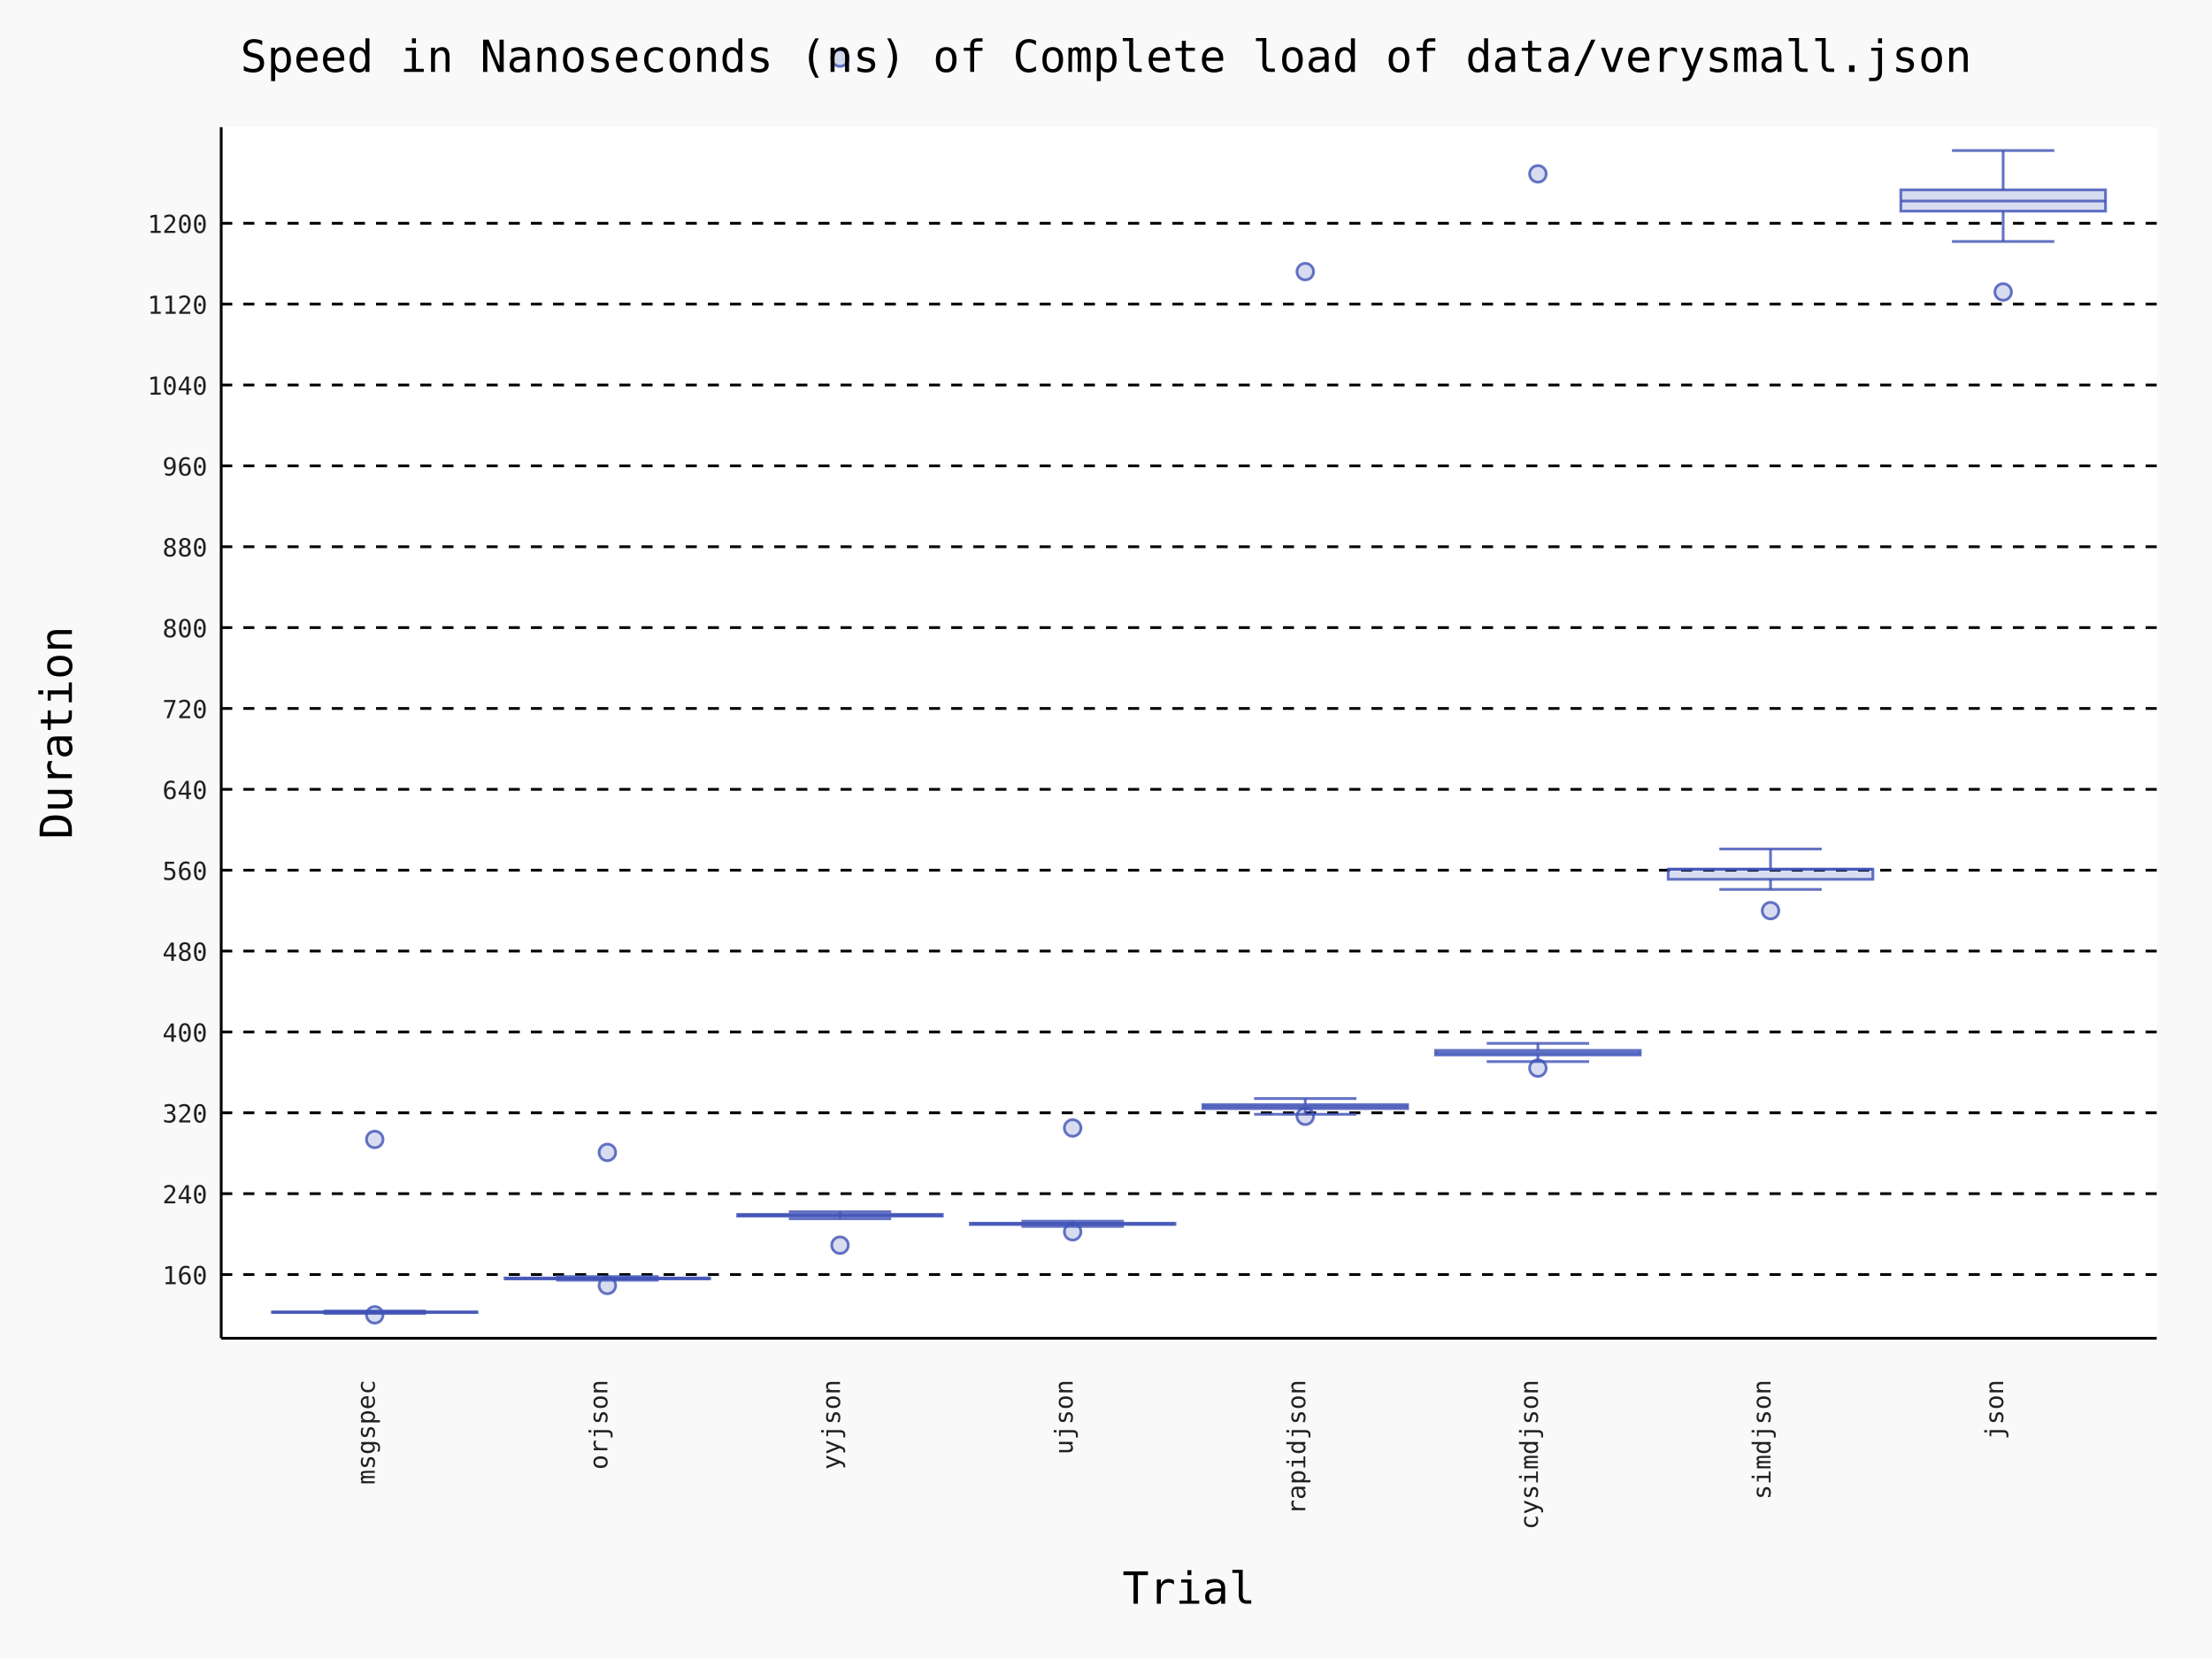
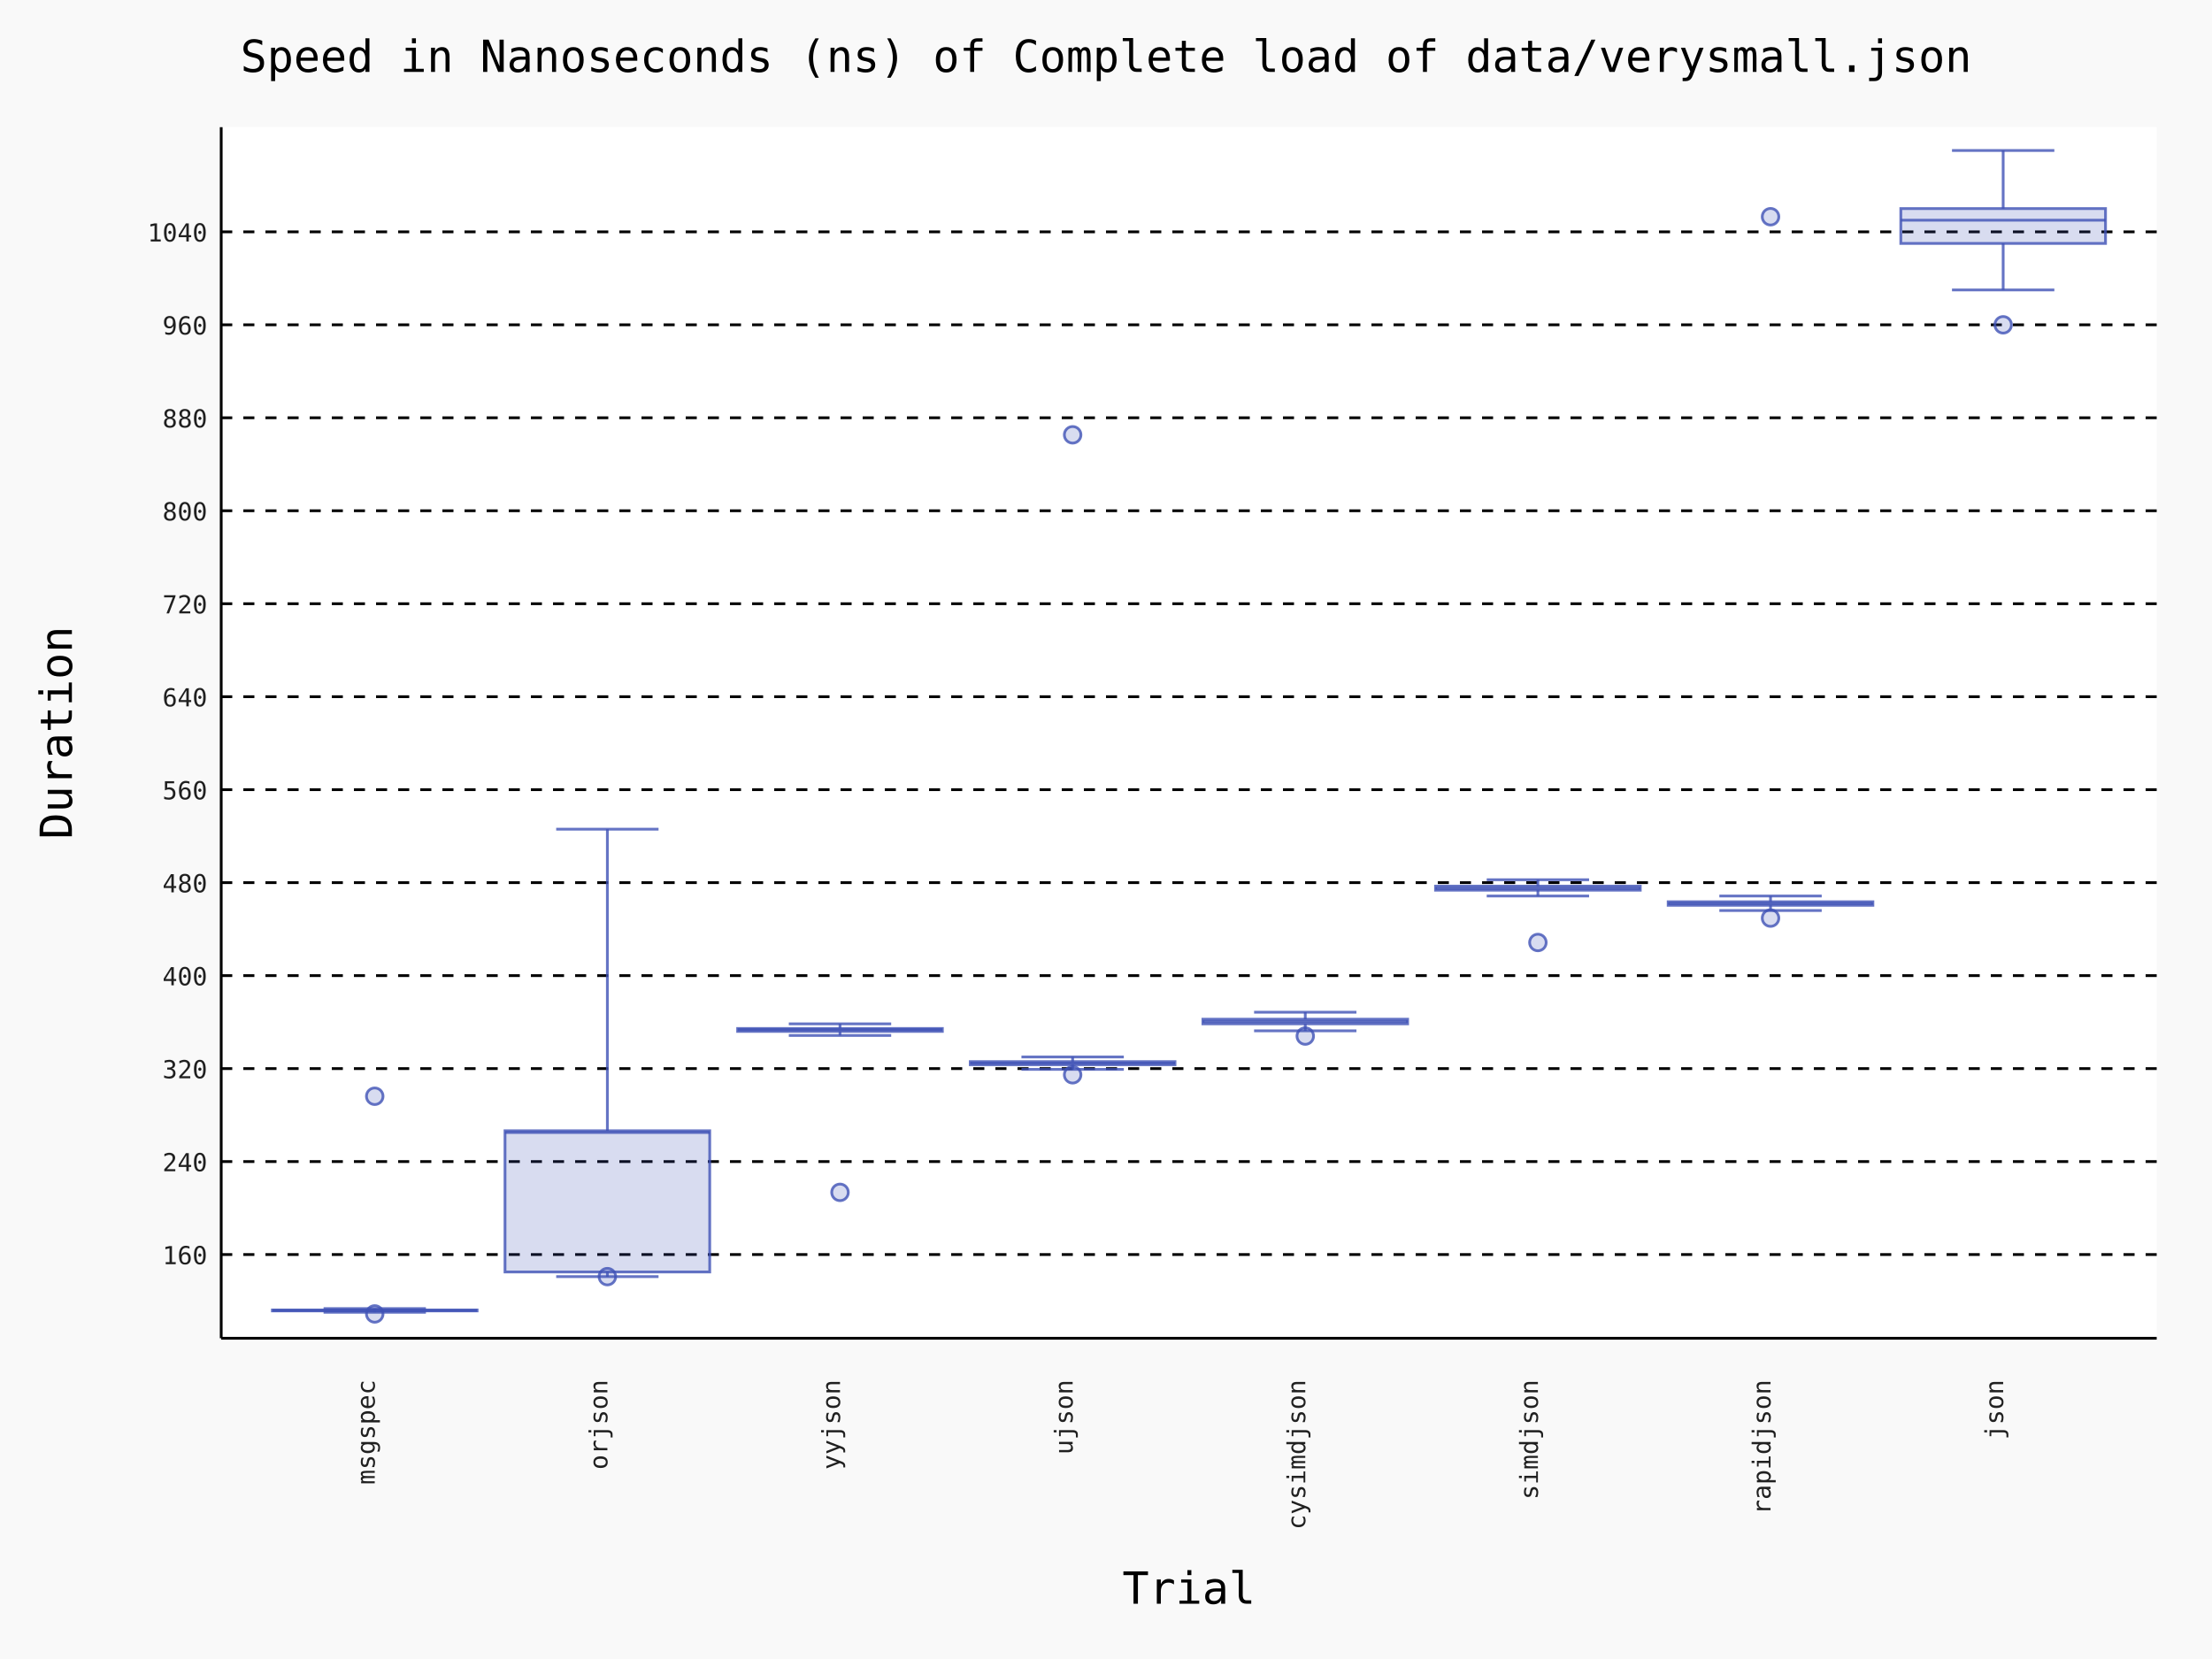
- <svg xmlns="http://www.w3.org/2000/svg" id="chart-eeab3a18-8335-4516-ad5c-b540ebdcaa30" class="pygal-chart" viewBox="0 0 800 600">
+ <svg xmlns="http://www.w3.org/2000/svg" id="chart-dc7f0002-1c20-4d84-9d66-cc222d1da646" class="pygal-chart" viewBox="0 0 800 600">
  <defs>
-     <style type="text/css">#chart-eeab3a18-8335-4516-ad5c-b540ebdcaa30{-webkit-user-select:none;-webkit-font-smoothing:antialiased;font-family:Consolas,"Deja Vu Sans Mono","Bitstream Vera Sans Mono","Courier New",monospace}#chart-eeab3a18-8335-4516-ad5c-b540ebdcaa30 .title{font-family:Consolas,"Deja Vu Sans Mono","Bitstream Vera Sans Mono","Courier New",monospace;font-size:16px}#chart-eeab3a18-8335-4516-ad5c-b540ebdcaa30 .legends .legend text{font-family:Consolas,"Deja Vu Sans Mono","Bitstream Vera Sans Mono","Courier New",monospace;font-size:14px}#chart-eeab3a18-8335-4516-ad5c-b540ebdcaa30 .axis text{font-family:Consolas,"Deja Vu Sans Mono","Bitstream Vera Sans Mono","Courier New",monospace;font-size:10px}#chart-eeab3a18-8335-4516-ad5c-b540ebdcaa30 .axis text.major{font-family:Consolas,"Deja Vu Sans Mono","Bitstream Vera Sans Mono","Courier New",monospace;font-size:10px}#chart-eeab3a18-8335-4516-ad5c-b540ebdcaa30 .text-overlay text.value{font-family:Consolas,"Deja Vu Sans Mono","Bitstream Vera Sans Mono","Courier New",monospace;font-size:16px}#chart-eeab3a18-8335-4516-ad5c-b540ebdcaa30 .text-overlay text.label{font-family:Consolas,"Deja Vu Sans Mono","Bitstream Vera Sans Mono","Courier New",monospace;font-size:10px}#chart-eeab3a18-8335-4516-ad5c-b540ebdcaa30 .tooltip{font-family:Consolas,"Deja Vu Sans Mono","Bitstream Vera Sans Mono","Courier New",monospace;font-size:14px}#chart-eeab3a18-8335-4516-ad5c-b540ebdcaa30 text.no_data{font-family:Consolas,"Deja Vu Sans Mono","Bitstream Vera Sans Mono","Courier New",monospace;font-size:64px}
- #chart-eeab3a18-8335-4516-ad5c-b540ebdcaa30{background-color:rgba(249,249,249,1)}#chart-eeab3a18-8335-4516-ad5c-b540ebdcaa30 path,#chart-eeab3a18-8335-4516-ad5c-b540ebdcaa30 line,#chart-eeab3a18-8335-4516-ad5c-b540ebdcaa30 rect,#chart-eeab3a18-8335-4516-ad5c-b540ebdcaa30 circle{-webkit-transition:150ms;-moz-transition:150ms;transition:150ms}#chart-eeab3a18-8335-4516-ad5c-b540ebdcaa30 .graph &gt; .background{fill:rgba(249,249,249,1)}#chart-eeab3a18-8335-4516-ad5c-b540ebdcaa30 .plot &gt; .background{fill:rgba(255,255,255,1)}#chart-eeab3a18-8335-4516-ad5c-b540ebdcaa30 .graph{fill:rgba(0,0,0,.87)}#chart-eeab3a18-8335-4516-ad5c-b540ebdcaa30 text.no_data{fill:rgba(0,0,0,1)}#chart-eeab3a18-8335-4516-ad5c-b540ebdcaa30 .title{fill:rgba(0,0,0,1)}#chart-eeab3a18-8335-4516-ad5c-b540ebdcaa30 .legends .legend text{fill:rgba(0,0,0,.87)}#chart-eeab3a18-8335-4516-ad5c-b540ebdcaa30 .legends .legend:hover text{fill:rgba(0,0,0,1)}#chart-eeab3a18-8335-4516-ad5c-b540ebdcaa30 .axis .line{stroke:rgba(0,0,0,1)}#chart-eeab3a18-8335-4516-ad5c-b540ebdcaa30 .axis .guide.line{stroke:rgba(0,0,0,.54)}#chart-eeab3a18-8335-4516-ad5c-b540ebdcaa30 .axis .major.line{stroke:rgba(0,0,0,.87)}#chart-eeab3a18-8335-4516-ad5c-b540ebdcaa30 .axis text.major{fill:rgba(0,0,0,1)}#chart-eeab3a18-8335-4516-ad5c-b540ebdcaa30 .axis.y .guides:hover .guide.line,#chart-eeab3a18-8335-4516-ad5c-b540ebdcaa30 .line-graph .axis.x .guides:hover .guide.line,#chart-eeab3a18-8335-4516-ad5c-b540ebdcaa30 .stackedline-graph .axis.x .guides:hover .guide.line,#chart-eeab3a18-8335-4516-ad5c-b540ebdcaa30 .xy-graph .axis.x .guides:hover .guide.line{stroke:rgba(0,0,0,1)}#chart-eeab3a18-8335-4516-ad5c-b540ebdcaa30 .axis .guides:hover text{fill:rgba(0,0,0,1)}#chart-eeab3a18-8335-4516-ad5c-b540ebdcaa30 .reactive{fill-opacity:.7;stroke-opacity:.8;stroke-width:1}#chart-eeab3a18-8335-4516-ad5c-b540ebdcaa30 .ci{stroke:rgba(0,0,0,.87)}#chart-eeab3a18-8335-4516-ad5c-b540ebdcaa30 .reactive.active,#chart-eeab3a18-8335-4516-ad5c-b540ebdcaa30 .active .reactive{fill-opacity:.8;stroke-opacity:.9;stroke-width:4}#chart-eeab3a18-8335-4516-ad5c-b540ebdcaa30 .ci .reactive.active{stroke-width:1.5}#chart-eeab3a18-8335-4516-ad5c-b540ebdcaa30 .series text{fill:rgba(0,0,0,1)}#chart-eeab3a18-8335-4516-ad5c-b540ebdcaa30 .tooltip rect{fill:rgba(255,255,255,1);stroke:rgba(0,0,0,1);-webkit-transition:opacity 150ms;-moz-transition:opacity 150ms;transition:opacity 150ms}#chart-eeab3a18-8335-4516-ad5c-b540ebdcaa30 .tooltip .label{fill:rgba(0,0,0,.87)}#chart-eeab3a18-8335-4516-ad5c-b540ebdcaa30 .tooltip .label{fill:rgba(0,0,0,.87)}#chart-eeab3a18-8335-4516-ad5c-b540ebdcaa30 .tooltip .legend{font-size:.8em;fill:rgba(0,0,0,.54)}#chart-eeab3a18-8335-4516-ad5c-b540ebdcaa30 .tooltip .x_label{font-size:.6em;fill:rgba(0,0,0,1)}#chart-eeab3a18-8335-4516-ad5c-b540ebdcaa30 .tooltip .xlink{font-size:.5em;text-decoration:underline}#chart-eeab3a18-8335-4516-ad5c-b540ebdcaa30 .tooltip .value{font-size:1.5em}#chart-eeab3a18-8335-4516-ad5c-b540ebdcaa30 .bound{font-size:.5em}#chart-eeab3a18-8335-4516-ad5c-b540ebdcaa30 .max-value{font-size:.75em;fill:rgba(0,0,0,.54)}#chart-eeab3a18-8335-4516-ad5c-b540ebdcaa30 .map-element{fill:rgba(255,255,255,1);stroke:rgba(0,0,0,.54) !important}#chart-eeab3a18-8335-4516-ad5c-b540ebdcaa30 .map-element .reactive{fill-opacity:inherit;stroke-opacity:inherit}#chart-eeab3a18-8335-4516-ad5c-b540ebdcaa30 .color-0,#chart-eeab3a18-8335-4516-ad5c-b540ebdcaa30 .color-0 a:visited{stroke:#3F51B5;fill:#3F51B5}#chart-eeab3a18-8335-4516-ad5c-b540ebdcaa30 .color-1,#chart-eeab3a18-8335-4516-ad5c-b540ebdcaa30 .color-1 a:visited{stroke:#3F51B5;fill:#3F51B5}#chart-eeab3a18-8335-4516-ad5c-b540ebdcaa30 .color-2,#chart-eeab3a18-8335-4516-ad5c-b540ebdcaa30 .color-2 a:visited{stroke:#3F51B5;fill:#3F51B5}#chart-eeab3a18-8335-4516-ad5c-b540ebdcaa30 .color-3,#chart-eeab3a18-8335-4516-ad5c-b540ebdcaa30 .color-3 a:visited{stroke:#3F51B5;fill:#3F51B5}#chart-eeab3a18-8335-4516-ad5c-b540ebdcaa30 .color-4,#chart-eeab3a18-8335-4516-ad5c-b540ebdcaa30 .color-4 a:visited{stroke:#3F51B5;fill:#3F51B5}#chart-eeab3a18-8335-4516-ad5c-b540ebdcaa30 .color-5,#chart-eeab3a18-8335-4516-ad5c-b540ebdcaa30 .color-5 a:visited{stroke:#3F51B5;fill:#3F51B5}#chart-eeab3a18-8335-4516-ad5c-b540ebdcaa30 .color-6,#chart-eeab3a18-8335-4516-ad5c-b540ebdcaa30 .color-6 a:visited{stroke:#3F51B5;fill:#3F51B5}#chart-eeab3a18-8335-4516-ad5c-b540ebdcaa30 .color-7,#chart-eeab3a18-8335-4516-ad5c-b540ebdcaa30 .color-7 a:visited{stroke:#3F51B5;fill:#3F51B5}#chart-eeab3a18-8335-4516-ad5c-b540ebdcaa30 .text-overlay .color-0 text{fill:black}#chart-eeab3a18-8335-4516-ad5c-b540ebdcaa30 .text-overlay .color-1 text{fill:black}#chart-eeab3a18-8335-4516-ad5c-b540ebdcaa30 .text-overlay .color-2 text{fill:black}#chart-eeab3a18-8335-4516-ad5c-b540ebdcaa30 .text-overlay .color-3 text{fill:black}#chart-eeab3a18-8335-4516-ad5c-b540ebdcaa30 .text-overlay .color-4 text{fill:black}#chart-eeab3a18-8335-4516-ad5c-b540ebdcaa30 .text-overlay .color-5 text{fill:black}#chart-eeab3a18-8335-4516-ad5c-b540ebdcaa30 .text-overlay .color-6 text{fill:black}#chart-eeab3a18-8335-4516-ad5c-b540ebdcaa30 .text-overlay .color-7 text{fill:black}
- #chart-eeab3a18-8335-4516-ad5c-b540ebdcaa30 text.no_data{text-anchor:middle}#chart-eeab3a18-8335-4516-ad5c-b540ebdcaa30 .guide.line{fill:none}#chart-eeab3a18-8335-4516-ad5c-b540ebdcaa30 .centered{text-anchor:middle}#chart-eeab3a18-8335-4516-ad5c-b540ebdcaa30 .title{text-anchor:middle}#chart-eeab3a18-8335-4516-ad5c-b540ebdcaa30 .legends .legend text{fill-opacity:1}#chart-eeab3a18-8335-4516-ad5c-b540ebdcaa30 .axis.x text{text-anchor:middle}#chart-eeab3a18-8335-4516-ad5c-b540ebdcaa30 .axis.x:not(.web) text[transform]{text-anchor:start}#chart-eeab3a18-8335-4516-ad5c-b540ebdcaa30 .axis.x:not(.web) text[transform].backwards{text-anchor:end}#chart-eeab3a18-8335-4516-ad5c-b540ebdcaa30 .axis.y text{text-anchor:end}#chart-eeab3a18-8335-4516-ad5c-b540ebdcaa30 .axis.y text[transform].backwards{text-anchor:start}#chart-eeab3a18-8335-4516-ad5c-b540ebdcaa30 .axis.y2 text{text-anchor:start}#chart-eeab3a18-8335-4516-ad5c-b540ebdcaa30 .axis.y2 text[transform].backwards{text-anchor:end}#chart-eeab3a18-8335-4516-ad5c-b540ebdcaa30 .axis .guide.line{stroke-dasharray:4,4;stroke:black}#chart-eeab3a18-8335-4516-ad5c-b540ebdcaa30 .axis .major.guide.line{stroke-dasharray:6,6;stroke:black}#chart-eeab3a18-8335-4516-ad5c-b540ebdcaa30 .horizontal .axis.y .guide.line,#chart-eeab3a18-8335-4516-ad5c-b540ebdcaa30 .horizontal .axis.y2 .guide.line,#chart-eeab3a18-8335-4516-ad5c-b540ebdcaa30 .vertical .axis.x .guide.line{opacity:0}#chart-eeab3a18-8335-4516-ad5c-b540ebdcaa30 .horizontal .axis.always_show .guide.line,#chart-eeab3a18-8335-4516-ad5c-b540ebdcaa30 .vertical .axis.always_show .guide.line{opacity:1 !important}#chart-eeab3a18-8335-4516-ad5c-b540ebdcaa30 .axis.y .guides:hover .guide.line,#chart-eeab3a18-8335-4516-ad5c-b540ebdcaa30 .axis.y2 .guides:hover .guide.line,#chart-eeab3a18-8335-4516-ad5c-b540ebdcaa30 .axis.x .guides:hover .guide.line{opacity:1}#chart-eeab3a18-8335-4516-ad5c-b540ebdcaa30 .axis .guides:hover text{opacity:1}#chart-eeab3a18-8335-4516-ad5c-b540ebdcaa30 .nofill{fill:none}#chart-eeab3a18-8335-4516-ad5c-b540ebdcaa30 .subtle-fill{fill-opacity:.2}#chart-eeab3a18-8335-4516-ad5c-b540ebdcaa30 .dot{stroke-width:1px;fill-opacity:1;stroke-opacity:1}#chart-eeab3a18-8335-4516-ad5c-b540ebdcaa30 .dot.active{stroke-width:5px}#chart-eeab3a18-8335-4516-ad5c-b540ebdcaa30 .dot.negative{fill:transparent}#chart-eeab3a18-8335-4516-ad5c-b540ebdcaa30 text,#chart-eeab3a18-8335-4516-ad5c-b540ebdcaa30 tspan{stroke:none !important}#chart-eeab3a18-8335-4516-ad5c-b540ebdcaa30 .series text.active{opacity:1}#chart-eeab3a18-8335-4516-ad5c-b540ebdcaa30 .tooltip rect{fill-opacity:.95;stroke-width:.5}#chart-eeab3a18-8335-4516-ad5c-b540ebdcaa30 .tooltip text{fill-opacity:1}#chart-eeab3a18-8335-4516-ad5c-b540ebdcaa30 .showable{visibility:hidden}#chart-eeab3a18-8335-4516-ad5c-b540ebdcaa30 .showable.shown{visibility:visible}#chart-eeab3a18-8335-4516-ad5c-b540ebdcaa30 .gauge-background{fill:rgba(229,229,229,1);stroke:none}#chart-eeab3a18-8335-4516-ad5c-b540ebdcaa30 .bg-lines{stroke:rgba(249,249,249,1);stroke-width:2px}
+     <style type="text/css">#chart-dc7f0002-1c20-4d84-9d66-cc222d1da646{-webkit-user-select:none;-webkit-font-smoothing:antialiased;font-family:Consolas,"Deja Vu Sans Mono","Bitstream Vera Sans Mono","Courier New",monospace}#chart-dc7f0002-1c20-4d84-9d66-cc222d1da646 .title{font-family:Consolas,"Deja Vu Sans Mono","Bitstream Vera Sans Mono","Courier New",monospace;font-size:16px}#chart-dc7f0002-1c20-4d84-9d66-cc222d1da646 .legends .legend text{font-family:Consolas,"Deja Vu Sans Mono","Bitstream Vera Sans Mono","Courier New",monospace;font-size:14px}#chart-dc7f0002-1c20-4d84-9d66-cc222d1da646 .axis text{font-family:Consolas,"Deja Vu Sans Mono","Bitstream Vera Sans Mono","Courier New",monospace;font-size:10px}#chart-dc7f0002-1c20-4d84-9d66-cc222d1da646 .axis text.major{font-family:Consolas,"Deja Vu Sans Mono","Bitstream Vera Sans Mono","Courier New",monospace;font-size:10px}#chart-dc7f0002-1c20-4d84-9d66-cc222d1da646 .text-overlay text.value{font-family:Consolas,"Deja Vu Sans Mono","Bitstream Vera Sans Mono","Courier New",monospace;font-size:16px}#chart-dc7f0002-1c20-4d84-9d66-cc222d1da646 .text-overlay text.label{font-family:Consolas,"Deja Vu Sans Mono","Bitstream Vera Sans Mono","Courier New",monospace;font-size:10px}#chart-dc7f0002-1c20-4d84-9d66-cc222d1da646 .tooltip{font-family:Consolas,"Deja Vu Sans Mono","Bitstream Vera Sans Mono","Courier New",monospace;font-size:14px}#chart-dc7f0002-1c20-4d84-9d66-cc222d1da646 text.no_data{font-family:Consolas,"Deja Vu Sans Mono","Bitstream Vera Sans Mono","Courier New",monospace;font-size:64px}
+ #chart-dc7f0002-1c20-4d84-9d66-cc222d1da646{background-color:rgba(249,249,249,1)}#chart-dc7f0002-1c20-4d84-9d66-cc222d1da646 path,#chart-dc7f0002-1c20-4d84-9d66-cc222d1da646 line,#chart-dc7f0002-1c20-4d84-9d66-cc222d1da646 rect,#chart-dc7f0002-1c20-4d84-9d66-cc222d1da646 circle{-webkit-transition:150ms;-moz-transition:150ms;transition:150ms}#chart-dc7f0002-1c20-4d84-9d66-cc222d1da646 .graph &gt; .background{fill:rgba(249,249,249,1)}#chart-dc7f0002-1c20-4d84-9d66-cc222d1da646 .plot &gt; .background{fill:rgba(255,255,255,1)}#chart-dc7f0002-1c20-4d84-9d66-cc222d1da646 .graph{fill:rgba(0,0,0,.87)}#chart-dc7f0002-1c20-4d84-9d66-cc222d1da646 text.no_data{fill:rgba(0,0,0,1)}#chart-dc7f0002-1c20-4d84-9d66-cc222d1da646 .title{fill:rgba(0,0,0,1)}#chart-dc7f0002-1c20-4d84-9d66-cc222d1da646 .legends .legend text{fill:rgba(0,0,0,.87)}#chart-dc7f0002-1c20-4d84-9d66-cc222d1da646 .legends .legend:hover text{fill:rgba(0,0,0,1)}#chart-dc7f0002-1c20-4d84-9d66-cc222d1da646 .axis .line{stroke:rgba(0,0,0,1)}#chart-dc7f0002-1c20-4d84-9d66-cc222d1da646 .axis .guide.line{stroke:rgba(0,0,0,.54)}#chart-dc7f0002-1c20-4d84-9d66-cc222d1da646 .axis .major.line{stroke:rgba(0,0,0,.87)}#chart-dc7f0002-1c20-4d84-9d66-cc222d1da646 .axis text.major{fill:rgba(0,0,0,1)}#chart-dc7f0002-1c20-4d84-9d66-cc222d1da646 .axis.y .guides:hover .guide.line,#chart-dc7f0002-1c20-4d84-9d66-cc222d1da646 .line-graph .axis.x .guides:hover .guide.line,#chart-dc7f0002-1c20-4d84-9d66-cc222d1da646 .stackedline-graph .axis.x .guides:hover .guide.line,#chart-dc7f0002-1c20-4d84-9d66-cc222d1da646 .xy-graph .axis.x .guides:hover .guide.line{stroke:rgba(0,0,0,1)}#chart-dc7f0002-1c20-4d84-9d66-cc222d1da646 .axis .guides:hover text{fill:rgba(0,0,0,1)}#chart-dc7f0002-1c20-4d84-9d66-cc222d1da646 .reactive{fill-opacity:.7;stroke-opacity:.8;stroke-width:1}#chart-dc7f0002-1c20-4d84-9d66-cc222d1da646 .ci{stroke:rgba(0,0,0,.87)}#chart-dc7f0002-1c20-4d84-9d66-cc222d1da646 .reactive.active,#chart-dc7f0002-1c20-4d84-9d66-cc222d1da646 .active .reactive{fill-opacity:.8;stroke-opacity:.9;stroke-width:4}#chart-dc7f0002-1c20-4d84-9d66-cc222d1da646 .ci .reactive.active{stroke-width:1.5}#chart-dc7f0002-1c20-4d84-9d66-cc222d1da646 .series text{fill:rgba(0,0,0,1)}#chart-dc7f0002-1c20-4d84-9d66-cc222d1da646 .tooltip rect{fill:rgba(255,255,255,1);stroke:rgba(0,0,0,1);-webkit-transition:opacity 150ms;-moz-transition:opacity 150ms;transition:opacity 150ms}#chart-dc7f0002-1c20-4d84-9d66-cc222d1da646 .tooltip .label{fill:rgba(0,0,0,.87)}#chart-dc7f0002-1c20-4d84-9d66-cc222d1da646 .tooltip .label{fill:rgba(0,0,0,.87)}#chart-dc7f0002-1c20-4d84-9d66-cc222d1da646 .tooltip .legend{font-size:.8em;fill:rgba(0,0,0,.54)}#chart-dc7f0002-1c20-4d84-9d66-cc222d1da646 .tooltip .x_label{font-size:.6em;fill:rgba(0,0,0,1)}#chart-dc7f0002-1c20-4d84-9d66-cc222d1da646 .tooltip .xlink{font-size:.5em;text-decoration:underline}#chart-dc7f0002-1c20-4d84-9d66-cc222d1da646 .tooltip .value{font-size:1.5em}#chart-dc7f0002-1c20-4d84-9d66-cc222d1da646 .bound{font-size:.5em}#chart-dc7f0002-1c20-4d84-9d66-cc222d1da646 .max-value{font-size:.75em;fill:rgba(0,0,0,.54)}#chart-dc7f0002-1c20-4d84-9d66-cc222d1da646 .map-element{fill:rgba(255,255,255,1);stroke:rgba(0,0,0,.54) !important}#chart-dc7f0002-1c20-4d84-9d66-cc222d1da646 .map-element .reactive{fill-opacity:inherit;stroke-opacity:inherit}#chart-dc7f0002-1c20-4d84-9d66-cc222d1da646 .color-0,#chart-dc7f0002-1c20-4d84-9d66-cc222d1da646 .color-0 a:visited{stroke:#3F51B5;fill:#3F51B5}#chart-dc7f0002-1c20-4d84-9d66-cc222d1da646 .color-1,#chart-dc7f0002-1c20-4d84-9d66-cc222d1da646 .color-1 a:visited{stroke:#3F51B5;fill:#3F51B5}#chart-dc7f0002-1c20-4d84-9d66-cc222d1da646 .color-2,#chart-dc7f0002-1c20-4d84-9d66-cc222d1da646 .color-2 a:visited{stroke:#3F51B5;fill:#3F51B5}#chart-dc7f0002-1c20-4d84-9d66-cc222d1da646 .color-3,#chart-dc7f0002-1c20-4d84-9d66-cc222d1da646 .color-3 a:visited{stroke:#3F51B5;fill:#3F51B5}#chart-dc7f0002-1c20-4d84-9d66-cc222d1da646 .color-4,#chart-dc7f0002-1c20-4d84-9d66-cc222d1da646 .color-4 a:visited{stroke:#3F51B5;fill:#3F51B5}#chart-dc7f0002-1c20-4d84-9d66-cc222d1da646 .color-5,#chart-dc7f0002-1c20-4d84-9d66-cc222d1da646 .color-5 a:visited{stroke:#3F51B5;fill:#3F51B5}#chart-dc7f0002-1c20-4d84-9d66-cc222d1da646 .color-6,#chart-dc7f0002-1c20-4d84-9d66-cc222d1da646 .color-6 a:visited{stroke:#3F51B5;fill:#3F51B5}#chart-dc7f0002-1c20-4d84-9d66-cc222d1da646 .color-7,#chart-dc7f0002-1c20-4d84-9d66-cc222d1da646 .color-7 a:visited{stroke:#3F51B5;fill:#3F51B5}#chart-dc7f0002-1c20-4d84-9d66-cc222d1da646 .text-overlay .color-0 text{fill:black}#chart-dc7f0002-1c20-4d84-9d66-cc222d1da646 .text-overlay .color-1 text{fill:black}#chart-dc7f0002-1c20-4d84-9d66-cc222d1da646 .text-overlay .color-2 text{fill:black}#chart-dc7f0002-1c20-4d84-9d66-cc222d1da646 .text-overlay .color-3 text{fill:black}#chart-dc7f0002-1c20-4d84-9d66-cc222d1da646 .text-overlay .color-4 text{fill:black}#chart-dc7f0002-1c20-4d84-9d66-cc222d1da646 .text-overlay .color-5 text{fill:black}#chart-dc7f0002-1c20-4d84-9d66-cc222d1da646 .text-overlay .color-6 text{fill:black}#chart-dc7f0002-1c20-4d84-9d66-cc222d1da646 .text-overlay .color-7 text{fill:black}
+ #chart-dc7f0002-1c20-4d84-9d66-cc222d1da646 text.no_data{text-anchor:middle}#chart-dc7f0002-1c20-4d84-9d66-cc222d1da646 .guide.line{fill:none}#chart-dc7f0002-1c20-4d84-9d66-cc222d1da646 .centered{text-anchor:middle}#chart-dc7f0002-1c20-4d84-9d66-cc222d1da646 .title{text-anchor:middle}#chart-dc7f0002-1c20-4d84-9d66-cc222d1da646 .legends .legend text{fill-opacity:1}#chart-dc7f0002-1c20-4d84-9d66-cc222d1da646 .axis.x text{text-anchor:middle}#chart-dc7f0002-1c20-4d84-9d66-cc222d1da646 .axis.x:not(.web) text[transform]{text-anchor:start}#chart-dc7f0002-1c20-4d84-9d66-cc222d1da646 .axis.x:not(.web) text[transform].backwards{text-anchor:end}#chart-dc7f0002-1c20-4d84-9d66-cc222d1da646 .axis.y text{text-anchor:end}#chart-dc7f0002-1c20-4d84-9d66-cc222d1da646 .axis.y text[transform].backwards{text-anchor:start}#chart-dc7f0002-1c20-4d84-9d66-cc222d1da646 .axis.y2 text{text-anchor:start}#chart-dc7f0002-1c20-4d84-9d66-cc222d1da646 .axis.y2 text[transform].backwards{text-anchor:end}#chart-dc7f0002-1c20-4d84-9d66-cc222d1da646 .axis .guide.line{stroke-dasharray:4,4;stroke:black}#chart-dc7f0002-1c20-4d84-9d66-cc222d1da646 .axis .major.guide.line{stroke-dasharray:6,6;stroke:black}#chart-dc7f0002-1c20-4d84-9d66-cc222d1da646 .horizontal .axis.y .guide.line,#chart-dc7f0002-1c20-4d84-9d66-cc222d1da646 .horizontal .axis.y2 .guide.line,#chart-dc7f0002-1c20-4d84-9d66-cc222d1da646 .vertical .axis.x .guide.line{opacity:0}#chart-dc7f0002-1c20-4d84-9d66-cc222d1da646 .horizontal .axis.always_show .guide.line,#chart-dc7f0002-1c20-4d84-9d66-cc222d1da646 .vertical .axis.always_show .guide.line{opacity:1 !important}#chart-dc7f0002-1c20-4d84-9d66-cc222d1da646 .axis.y .guides:hover .guide.line,#chart-dc7f0002-1c20-4d84-9d66-cc222d1da646 .axis.y2 .guides:hover .guide.line,#chart-dc7f0002-1c20-4d84-9d66-cc222d1da646 .axis.x .guides:hover .guide.line{opacity:1}#chart-dc7f0002-1c20-4d84-9d66-cc222d1da646 .axis .guides:hover text{opacity:1}#chart-dc7f0002-1c20-4d84-9d66-cc222d1da646 .nofill{fill:none}#chart-dc7f0002-1c20-4d84-9d66-cc222d1da646 .subtle-fill{fill-opacity:.2}#chart-dc7f0002-1c20-4d84-9d66-cc222d1da646 .dot{stroke-width:1px;fill-opacity:1;stroke-opacity:1}#chart-dc7f0002-1c20-4d84-9d66-cc222d1da646 .dot.active{stroke-width:5px}#chart-dc7f0002-1c20-4d84-9d66-cc222d1da646 .dot.negative{fill:transparent}#chart-dc7f0002-1c20-4d84-9d66-cc222d1da646 text,#chart-dc7f0002-1c20-4d84-9d66-cc222d1da646 tspan{stroke:none !important}#chart-dc7f0002-1c20-4d84-9d66-cc222d1da646 .series text.active{opacity:1}#chart-dc7f0002-1c20-4d84-9d66-cc222d1da646 .tooltip rect{fill-opacity:.95;stroke-width:.5}#chart-dc7f0002-1c20-4d84-9d66-cc222d1da646 .tooltip text{fill-opacity:1}#chart-dc7f0002-1c20-4d84-9d66-cc222d1da646 .showable{visibility:hidden}#chart-dc7f0002-1c20-4d84-9d66-cc222d1da646 .showable.shown{visibility:visible}#chart-dc7f0002-1c20-4d84-9d66-cc222d1da646 .gauge-background{fill:rgba(229,229,229,1);stroke:none}#chart-dc7f0002-1c20-4d84-9d66-cc222d1da646 .bg-lines{stroke:rgba(249,249,249,1);stroke-width:2px}
.tooltip .value{font-size:1em !important}.axis text{font-size:9px !important}</style>
  </defs>
  <g class="graph custombox-graph vertical">
    <rect x="0" y="0" width="800" height="600" class="background" />
    <g transform="translate(80, 46)" class="plot">
      <rect x="0" y="0" width="700.0" height="438.0" class="background" />
      <g class="axis y always_show">
        <path d="M0 438 h700" class="line" />
        <g class="guides">
-           <path d="M0 414.954 h700" class="guide line" />
-           <text x="-5" y="418.454" class="">160</text>
-         </g>
-         <g class="guides">
-           <path d="M0 385.707 h700" class="guide line" />
-           <text x="-5" y="389.207" class="">240</text>
-         </g>
-         <g class="guides">
-           <path d="M0 356.46 h700" class="guide line" />
-           <text x="-5" y="359.96" class="">320</text>
-         </g>
-         <g class="guides">
-           <path d="M0 327.213 h700" class="guide line" />
-           <text x="-5" y="330.713" class="">400</text>
-         </g>
-         <g class="guides">
-           <path d="M0 297.966 h700" class="guide line" />
-           <text x="-5" y="301.466" class="">480</text>
-         </g>
-         <g class="guides">
-           <path d="M0 268.72 h700" class="guide line" />
-           <text x="-5" y="272.22" class="">560</text>
-         </g>
-         <g class="guides">
-           <path d="M0 239.473 h700" class="guide line" />
-           <text x="-5" y="242.973" class="">640</text>
-         </g>
-         <g class="guides">
-           <path d="M0 210.226 h700" class="guide line" />
-           <text x="-5" y="213.726" class="">720</text>
-         </g>
-         <g class="guides">
-           <path d="M0 180.979 h700" class="guide line" />
-           <text x="-5" y="184.479" class="">800</text>
-         </g>
-         <g class="guides">
-           <path d="M0 151.732 h700" class="guide line" />
-           <text x="-5" y="155.232" class="">880</text>
-         </g>
-         <g class="guides">
-           <path d="M0 122.486 h700" class="guide line" />
-           <text x="-5" y="125.986" class="">960</text>
-         </g>
-         <g class="guides">
-           <path d="M0 93.239 h700" class="guide line" />
-           <text x="-5" y="96.739" class="">1040</text>
-         </g>
-         <g class="guides">
-           <path d="M0 63.992 h700" class="guide line" />
-           <text x="-5" y="67.492" class="">1120</text>
-         </g>
-         <g class="guides">
-           <path d="M0 34.745 h700" class="guide line" />
-           <text x="-5" y="38.245" class="">1200</text>
+           <path d="M0 407.721 h700" class="guide line" />
+           <text x="-5" y="411.221" class="">160</text>
+         </g>
+         <g class="guides">
+           <path d="M0 374.096 h700" class="guide line" />
+           <text x="-5" y="377.596" class="">240</text>
+         </g>
+         <g class="guides">
+           <path d="M0 340.471 h700" class="guide line" />
+           <text x="-5" y="343.971" class="">320</text>
+         </g>
+         <g class="guides">
+           <path d="M0 306.845 h700" class="guide line" />
+           <text x="-5" y="310.345" class="">400</text>
+         </g>
+         <g class="guides">
+           <path d="M0 273.22 h700" class="guide line" />
+           <text x="-5" y="276.72" class="">480</text>
+         </g>
+         <g class="guides">
+           <path d="M0 239.595 h700" class="guide line" />
+           <text x="-5" y="243.095" class="">560</text>
+         </g>
+         <g class="guides">
+           <path d="M0 205.97 h700" class="guide line" />
+           <text x="-5" y="209.47" class="">640</text>
+         </g>
+         <g class="guides">
+           <path d="M0 172.345 h700" class="guide line" />
+           <text x="-5" y="175.845" class="">720</text>
+         </g>
+         <g class="guides">
+           <path d="M0 138.72 h700" class="guide line" />
+           <text x="-5" y="142.22" class="">800</text>
+         </g>
+         <g class="guides">
+           <path d="M0 105.095 h700" class="guide line" />
+           <text x="-5" y="108.595" class="">880</text>
+         </g>
+         <g class="guides">
+           <path d="M0 71.47 h700" class="guide line" />
+           <text x="-5" y="74.97" class="">960</text>
+         </g>
+         <g class="guides">
+           <path d="M0 37.845 h700" class="guide line" />
+           <text x="-5" y="41.345" class="">1040</text>
        </g>
      </g>
      <g class="axis x">
        <path d="M0 0 v438" class="line" />
        <g class="guides">
          <path d="M55.529 0 v438" class="guide line" />
          <text x="55.529" y="453.0" class="backwards" transform="rotate(270 55.52885 453)">msgspec</text>
        </g>
        <g class="guides">
          <path d="M139.663 0 v438" class="guide line" />
          <text x="139.663" y="453.0" class="backwards" transform="rotate(270 139.6635 453)">orjson</text>
        </g>
        <g class="guides">
          <path d="M223.798 0 v438" class="guide line" />
          <text x="223.798" y="453.0" class="backwards" transform="rotate(270 223.7981 453)">yyjson</text>
        </g>
        <g class="guides">
          <path d="M307.933 0 v438" class="guide line" />
          <text x="307.933" y="453.0" class="backwards" transform="rotate(270 307.9327 453)">ujson</text>
        </g>
        <g class="guides">
          <path d="M392.067 0 v438" class="guide line" />
-           <text x="392.067" y="453.0" class="backwards" transform="rotate(270 392.0673 453)">rapidjson</text>
+           <text x="392.067" y="453.0" class="backwards" transform="rotate(270 392.0673 453)">cysimdjson</text>
        </g>
        <g class="guides">
          <path d="M476.202 0 v438" class="guide line" />
-           <text x="476.202" y="453.0" class="backwards" transform="rotate(270 476.2019 453)">cysimdjson</text>
+           <text x="476.202" y="453.0" class="backwards" transform="rotate(270 476.2019 453)">simdjson</text>
        </g>
        <g class="guides">
          <path d="M560.337 0 v438" class="guide line" />
-           <text x="560.337" y="453.0" class="backwards" transform="rotate(270 560.3365 453)">simdjson</text>
+           <text x="560.337" y="453.0" class="backwards" transform="rotate(270 560.3365 453)">rapidjson</text>
        </g>
        <g class="guides">
          <path d="M644.471 0 v438" class="guide line" />
          <text x="644.471" y="453.0" class="backwards" transform="rotate(270 644.4712 453)">json</text>
        </g>
      </g>
      <g class="series serie-0 color-0">
        <g class="boxes">
          <g class="box">
-             <path stroke-width="3" d="M37.019 429.018 L74.038 429.018" class="reactive tooltip-trigger" />
-             <path stroke-width="3" d="M18.51 428.579 L92.548 428.579" class="reactive tooltip-trigger" />
-             <path stroke-width="3" d="M37.019 428.14 L74.038 428.14" class="reactive tooltip-trigger" />
-             <path stroke-width="2" d="M55.529 429.018 L55.529 428.689" class="reactive tooltip-trigger" />
-             <path stroke-width="2" d="M55.529 428.14 L55.529 428.469" class="reactive tooltip-trigger" />
-             <rect x="18.51" y="428.469" height="0.219" width="74.038" class="subtle-fill reactive tooltip-trigger" />
-             <circle cx="55.529" cy="429.533" r="3" class="subtle-fill reactive tooltip-trigger" />
-             <circle cx="55.529" cy="366.093" r="3" class="subtle-fill reactive tooltip-trigger" />
+             <path stroke-width="3" d="M37.019 428.61 L74.038 428.61" class="reactive tooltip-trigger" />
+             <path stroke-width="3" d="M18.51 427.938 L92.548 427.938" class="reactive tooltip-trigger" />
+             <path stroke-width="3" d="M37.019 427.265 L74.038 427.265" class="reactive tooltip-trigger" />
+             <path stroke-width="2" d="M55.529 428.61 L55.529 428.106" class="reactive tooltip-trigger" />
+             <path stroke-width="2" d="M55.529 427.265 L55.529 427.77" class="reactive tooltip-trigger" />
+             <rect x="18.51" y="427.77" height="0.336" width="74.038" class="subtle-fill reactive tooltip-trigger" />
+             <circle cx="55.529" cy="429.199" r="3" class="subtle-fill reactive tooltip-trigger" />
+             <circle cx="55.529" cy="350.474" r="3" class="subtle-fill reactive tooltip-trigger" />
          </g>
        </g>
      </g>
      <g class="series serie-1 color-1">
        <g class="boxes">
          <g class="box">
-             <path stroke-width="3" d="M121.154 417.008 L158.173 417.008" class="reactive tooltip-trigger" />
-             <path stroke-width="3" d="M102.644 416.379 L176.683 416.379" class="reactive tooltip-trigger" />
-             <path stroke-width="3" d="M121.154 415.689 L158.173 415.689" class="reactive tooltip-trigger" />
-             <path stroke-width="2" d="M139.663 417.008 L139.663 416.529" class="reactive tooltip-trigger" />
-             <path stroke-width="2" d="M139.663 415.689 L139.663 416.2" class="reactive tooltip-trigger" />
-             <rect x="102.644" y="416.2" height="0.329" width="74.038" class="subtle-fill reactive tooltip-trigger" />
-             <circle cx="139.663" cy="418.909" r="3" class="subtle-fill reactive tooltip-trigger" />
-             <circle cx="139.663" cy="370.784" r="3" class="subtle-fill reactive tooltip-trigger" />
+             <path stroke-width="3" d="M121.154 415.707 L158.173 415.707" class="reactive tooltip-trigger" />
+             <path stroke-width="3" d="M102.644 363.588 L176.683 363.588" class="reactive tooltip-trigger" />
+             <path stroke-width="3" d="M121.154 253.886 L158.173 253.886" class="reactive tooltip-trigger" />
+             <path stroke-width="2" d="M139.663 415.707 L139.663 414.025" class="reactive tooltip-trigger" />
+             <path stroke-width="2" d="M139.663 253.886 L139.663 362.958" class="reactive tooltip-trigger" />
+             <rect x="102.644" y="362.958" height="51.068" width="74.038" class="subtle-fill reactive tooltip-trigger" />
+             <circle cx="139.663" cy="415.707" r="3" class="subtle-fill reactive tooltip-trigger" />
+             <circle cx="139.663" cy="-10324.263" r="3" class="subtle-fill reactive tooltip-trigger" />
          </g>
        </g>
      </g>
      <g class="series serie-2 color-2">
        <g class="boxes">
          <g class="box">
-             <path stroke-width="3" d="M205.288 394.783 L242.308 394.783" class="reactive tooltip-trigger" />
-             <path stroke-width="3" d="M186.779 393.512 L260.817 393.512" class="reactive tooltip-trigger" />
-             <path stroke-width="3" d="M205.288 392.224 L242.308 392.224" class="reactive tooltip-trigger" />
-             <path stroke-width="2" d="M223.798 394.783 L223.798 393.829" class="reactive tooltip-trigger" />
-             <path stroke-width="2" d="M223.798 392.224 L223.798 393.192" class="reactive tooltip-trigger" />
-             <rect x="186.779" y="393.192" height="0.637" width="74.038" class="subtle-fill reactive tooltip-trigger" />
-             <circle cx="223.798" cy="404.336" r="3" class="subtle-fill reactive tooltip-trigger" />
-             <circle cx="223.798" cy="-24.989" r="3" class="subtle-fill reactive tooltip-trigger" />
+             <path stroke-width="3" d="M205.288 328.492 L242.308 328.492" class="reactive tooltip-trigger" />
+             <path stroke-width="3" d="M186.779 326.39 L260.817 326.39" class="reactive tooltip-trigger" />
+             <path stroke-width="3" d="M205.288 324.289 L242.308 324.289" class="reactive tooltip-trigger" />
+             <path stroke-width="2" d="M223.798 328.492 L223.798 327.02" class="reactive tooltip-trigger" />
+             <path stroke-width="2" d="M223.798 324.289 L223.798 325.969" class="reactive tooltip-trigger" />
+             <rect x="186.779" y="325.969" height="1.051" width="74.038" class="subtle-fill reactive tooltip-trigger" />
+             <circle cx="223.798" cy="385.233" r="3" class="subtle-fill reactive tooltip-trigger" />
+             <circle cx="223.798" cy="-10081.953" r="3" class="subtle-fill reactive tooltip-trigger" />
          </g>
        </g>
      </g>
      <g class="series serie-3 color-3">
        <g class="boxes">
          <g class="box">
-             <path stroke-width="3" d="M289.423 397.559 L326.442 397.559" class="reactive tooltip-trigger" />
-             <path stroke-width="3" d="M270.913 396.605 L344.952 396.605" class="reactive tooltip-trigger" />
-             <path stroke-width="3" d="M289.423 395.654 L326.442 395.654" class="reactive tooltip-trigger" />
-             <path stroke-width="2" d="M307.933 397.559 L307.933 396.861" class="reactive tooltip-trigger" />
-             <path stroke-width="2" d="M307.933 395.654 L307.933 396.386" class="reactive tooltip-trigger" />
-             <rect x="270.913" y="396.386" height="0.475" width="74.038" class="subtle-fill reactive tooltip-trigger" />
-             <circle cx="307.933" cy="399.496" r="3" class="subtle-fill reactive tooltip-trigger" />
-             <circle cx="307.933" cy="361.955" r="3" class="subtle-fill reactive tooltip-trigger" />
+             <path stroke-width="3" d="M289.423 340.75 L326.442 340.75" class="reactive tooltip-trigger" />
+             <path stroke-width="3" d="M270.913 338.509 L344.952 338.509" class="reactive tooltip-trigger" />
+             <path stroke-width="3" d="M289.423 336.267 L326.442 336.267" class="reactive tooltip-trigger" />
+             <path stroke-width="2" d="M307.933 340.75 L307.933 339.069" class="reactive tooltip-trigger" />
+             <path stroke-width="2" d="M307.933 336.267 L307.933 337.949" class="reactive tooltip-trigger" />
+             <rect x="270.913" y="337.949" height="1.121" width="74.038" class="subtle-fill reactive tooltip-trigger" />
+             <circle cx="307.933" cy="342.712" r="3" class="subtle-fill reactive tooltip-trigger" />
+             <circle cx="307.933" cy="111.26" r="3" class="subtle-fill reactive tooltip-trigger" />
          </g>
        </g>
      </g>
      <g class="series serie-4 color-4">
        <g class="boxes">
          <g class="box">
-             <path stroke-width="3" d="M373.558 356.991 L410.577 356.991" class="reactive tooltip-trigger" />
-             <path stroke-width="3" d="M355.048 354.23 L429.087 354.23" class="reactive tooltip-trigger" />
-             <path stroke-width="3" d="M373.558 351.306 L410.577 351.306" class="reactive tooltip-trigger" />
-             <path stroke-width="2" d="M392.067 356.991 L392.067 354.942" class="reactive tooltip-trigger" />
-             <path stroke-width="2" d="M392.067 351.306 L392.067 353.499" class="reactive tooltip-trigger" />
-             <rect x="355.048" y="353.499" height="1.443" width="74.038" class="subtle-fill reactive tooltip-trigger" />
-             <circle cx="392.067" cy="357.721" r="3" class="subtle-fill reactive tooltip-trigger" />
-             <circle cx="392.067" cy="52.238" r="3" class="subtle-fill reactive tooltip-trigger" />
+             <path stroke-width="3" d="M373.558 326.81 L410.577 326.81" class="reactive tooltip-trigger" />
+             <path stroke-width="3" d="M355.048 323.448 L429.087 323.448" class="reactive tooltip-trigger" />
+             <path stroke-width="3" d="M373.558 320.085 L410.577 320.085" class="reactive tooltip-trigger" />
+             <path stroke-width="2" d="M392.067 326.81 L392.067 324.289" class="reactive tooltip-trigger" />
+             <path stroke-width="2" d="M392.067 320.085 L392.067 322.607" class="reactive tooltip-trigger" />
+             <rect x="355.048" y="322.607" height="1.681" width="74.038" class="subtle-fill reactive tooltip-trigger" />
+             <circle cx="392.067" cy="328.702" r="3" class="subtle-fill reactive tooltip-trigger" />
+             <circle cx="392.067" cy="-2939.485" r="3" class="subtle-fill reactive tooltip-trigger" />
          </g>
        </g>
      </g>
      <g class="series serie-5 color-5">
        <g class="boxes">
          <g class="box">
-             <path stroke-width="3" d="M457.692 337.943 L494.712 337.943" class="reactive tooltip-trigger" />
-             <path stroke-width="3" d="M439.183 334.798 L513.221 334.798" class="reactive tooltip-trigger" />
-             <path stroke-width="3" d="M457.692 331.345 L494.712 331.345" class="reactive tooltip-trigger" />
-             <path stroke-width="2" d="M476.202 337.943 L476.202 335.548" class="reactive tooltip-trigger" />
-             <path stroke-width="2" d="M476.202 331.345 L476.202 333.885" class="reactive tooltip-trigger" />
-             <rect x="439.183" y="333.885" height="1.663" width="74.038" class="subtle-fill reactive tooltip-trigger" />
-             <circle cx="476.202" cy="340.301" r="3" class="subtle-fill reactive tooltip-trigger" />
-             <circle cx="476.202" cy="16.887" r="3" class="subtle-fill reactive tooltip-trigger" />
+             <path stroke-width="3" d="M457.692 278.054 L494.712 278.054" class="reactive tooltip-trigger" />
+             <path stroke-width="3" d="M439.183 275.301 L513.221 275.301" class="reactive tooltip-trigger" />
+             <path stroke-width="3" d="M457.692 272.17 L494.712 272.17" class="reactive tooltip-trigger" />
+             <path stroke-width="2" d="M476.202 278.054 L476.202 275.952" class="reactive tooltip-trigger" />
+             <path stroke-width="2" d="M476.202 272.17 L476.202 274.481" class="reactive tooltip-trigger" />
+             <rect x="439.183" y="274.481" height="1.471" width="74.038" class="subtle-fill reactive tooltip-trigger" />
+             <circle cx="476.202" cy="294.867" r="3" class="subtle-fill reactive tooltip-trigger" />
+             <circle cx="476.202" cy="-154.259" r="3" class="subtle-fill reactive tooltip-trigger" />
          </g>
        </g>
      </g>
      <g class="series serie-6 color-6">
        <g class="boxes">
          <g class="box">
-             <path stroke-width="3" d="M541.827 275.672 L578.846 275.672" class="reactive tooltip-trigger" />
-             <path stroke-width="3" d="M523.317 268.373 L597.356 268.373" class="reactive tooltip-trigger" />
-             <path stroke-width="3" d="M541.827 261.053 L578.846 261.053" class="reactive tooltip-trigger" />
-             <path stroke-width="2" d="M560.337 275.672 L560.337 272.012" class="reactive tooltip-trigger" />
-             <path stroke-width="2" d="M560.337 261.053 L560.337 268.352" class="reactive tooltip-trigger" />
-             <rect x="523.317" y="268.352" height="3.66" width="74.038" class="subtle-fill reactive tooltip-trigger" />
-             <circle cx="560.337" cy="283.354" r="3" class="subtle-fill reactive tooltip-trigger" />
-             <circle cx="560.337" cy="-804.642" r="3" class="subtle-fill reactive tooltip-trigger" />
+             <path stroke-width="3" d="M541.827 283.308 L578.846 283.308" class="reactive tooltip-trigger" />
+             <path stroke-width="3" d="M523.317 280.786 L597.356 280.786" class="reactive tooltip-trigger" />
+             <path stroke-width="3" d="M541.827 278.054 L578.846 278.054" class="reactive tooltip-trigger" />
+             <path stroke-width="2" d="M560.337 283.308 L560.337 281.417" class="reactive tooltip-trigger" />
+             <path stroke-width="2" d="M560.337 278.054 L560.337 280.135" class="reactive tooltip-trigger" />
+             <rect x="523.317" y="280.135" height="1.282" width="74.038" class="subtle-fill reactive tooltip-trigger" />
+             <circle cx="560.337" cy="286.04" r="3" class="subtle-fill reactive tooltip-trigger" />
+             <circle cx="560.337" cy="32.381" r="3" class="subtle-fill reactive tooltip-trigger" />
          </g>
        </g>
      </g>
      <g class="series serie-7 color-7">
        <g class="boxes">
          <g class="box">
-             <path stroke-width="3" d="M625.962 41.339 L662.981 41.339" class="reactive tooltip-trigger" />
-             <path stroke-width="3" d="M607.452 26.698 L681.49 26.698" class="reactive tooltip-trigger" />
-             <path stroke-width="3" d="M625.962 8.44 L662.981 8.44" class="reactive tooltip-trigger" />
-             <path stroke-width="2" d="M644.471 41.339 L644.471 30.358" class="reactive tooltip-trigger" />
-             <path stroke-width="2" d="M644.471 8.44 L644.471 22.676" class="reactive tooltip-trigger" />
-             <rect x="607.452" y="22.676" height="7.682" width="74.038" class="subtle-fill reactive tooltip-trigger" />
-             <circle cx="644.471" cy="59.597" r="3" class="subtle-fill reactive tooltip-trigger" />
-             <circle cx="644.471" cy="-1493.385" r="3" class="subtle-fill reactive tooltip-trigger" />
+             <path stroke-width="3" d="M625.962 58.862 L662.981 58.862" class="reactive tooltip-trigger" />
+             <path stroke-width="3" d="M607.452 33.639 L681.49 33.639" class="reactive tooltip-trigger" />
+             <path stroke-width="3" d="M625.962 8.427 L662.981 8.427" class="reactive tooltip-trigger" />
+             <path stroke-width="2" d="M644.471 58.862 L644.471 42.042" class="reactive tooltip-trigger" />
+             <path stroke-width="2" d="M644.471 8.427 L644.471 29.43" class="reactive tooltip-trigger" />
+             <rect x="607.452" y="29.43" height="12.612" width="74.038" class="subtle-fill reactive tooltip-trigger" />
+             <circle cx="644.471" cy="71.474" r="3" class="subtle-fill reactive tooltip-trigger" />
+             <circle cx="644.471" cy="-2151.982" r="3" class="subtle-fill reactive tooltip-trigger" />
          </g>
        </g>
      </g>
    </g>
    <g class="titles">
      <text x="400.0" y="26" class="title plot_title">Speed in Nanoseconds (ns) of Complete load of data/verysmall.json</text>
      <text x="430.0" y="580.0" class="title">Trial</text>
      <text x="0" y="291.0" class="title" transform="rotate(-90 0 265)">Duration</text>
    </g>
    <g transform="translate(80, 46)" class="plot overlay">
      <g class="series serie-0 color-0" />
      <g class="series serie-1 color-1" />
      <g class="series serie-2 color-2" />
      <g class="series serie-3 color-3" />
      <g class="series serie-4 color-4" />
      <g class="series serie-5 color-5" />
      <g class="series serie-6 color-6" />
      <g class="series serie-7 color-7" />
    </g>
    <g transform="translate(80, 46)" class="plot text-overlay">
      <g class="series serie-0 color-0" />
      <g class="series serie-1 color-1" />
      <g class="series serie-2 color-2" />
      <g class="series serie-3 color-3" />
      <g class="series serie-4 color-4" />
      <g class="series serie-5 color-5" />
      <g class="series serie-6 color-6" />
      <g class="series serie-7 color-7" />
    </g>
    <g transform="translate(80, 46)" class="plot tooltip-overlay">
      <g transform="translate(0 0)" style="opacity: 0" class="tooltip">
        <rect rx="0" ry="0" width="0" height="0" class="tooltip-box" />
        <g class="text" />
      </g>
    </g>
  </g>
</svg>
